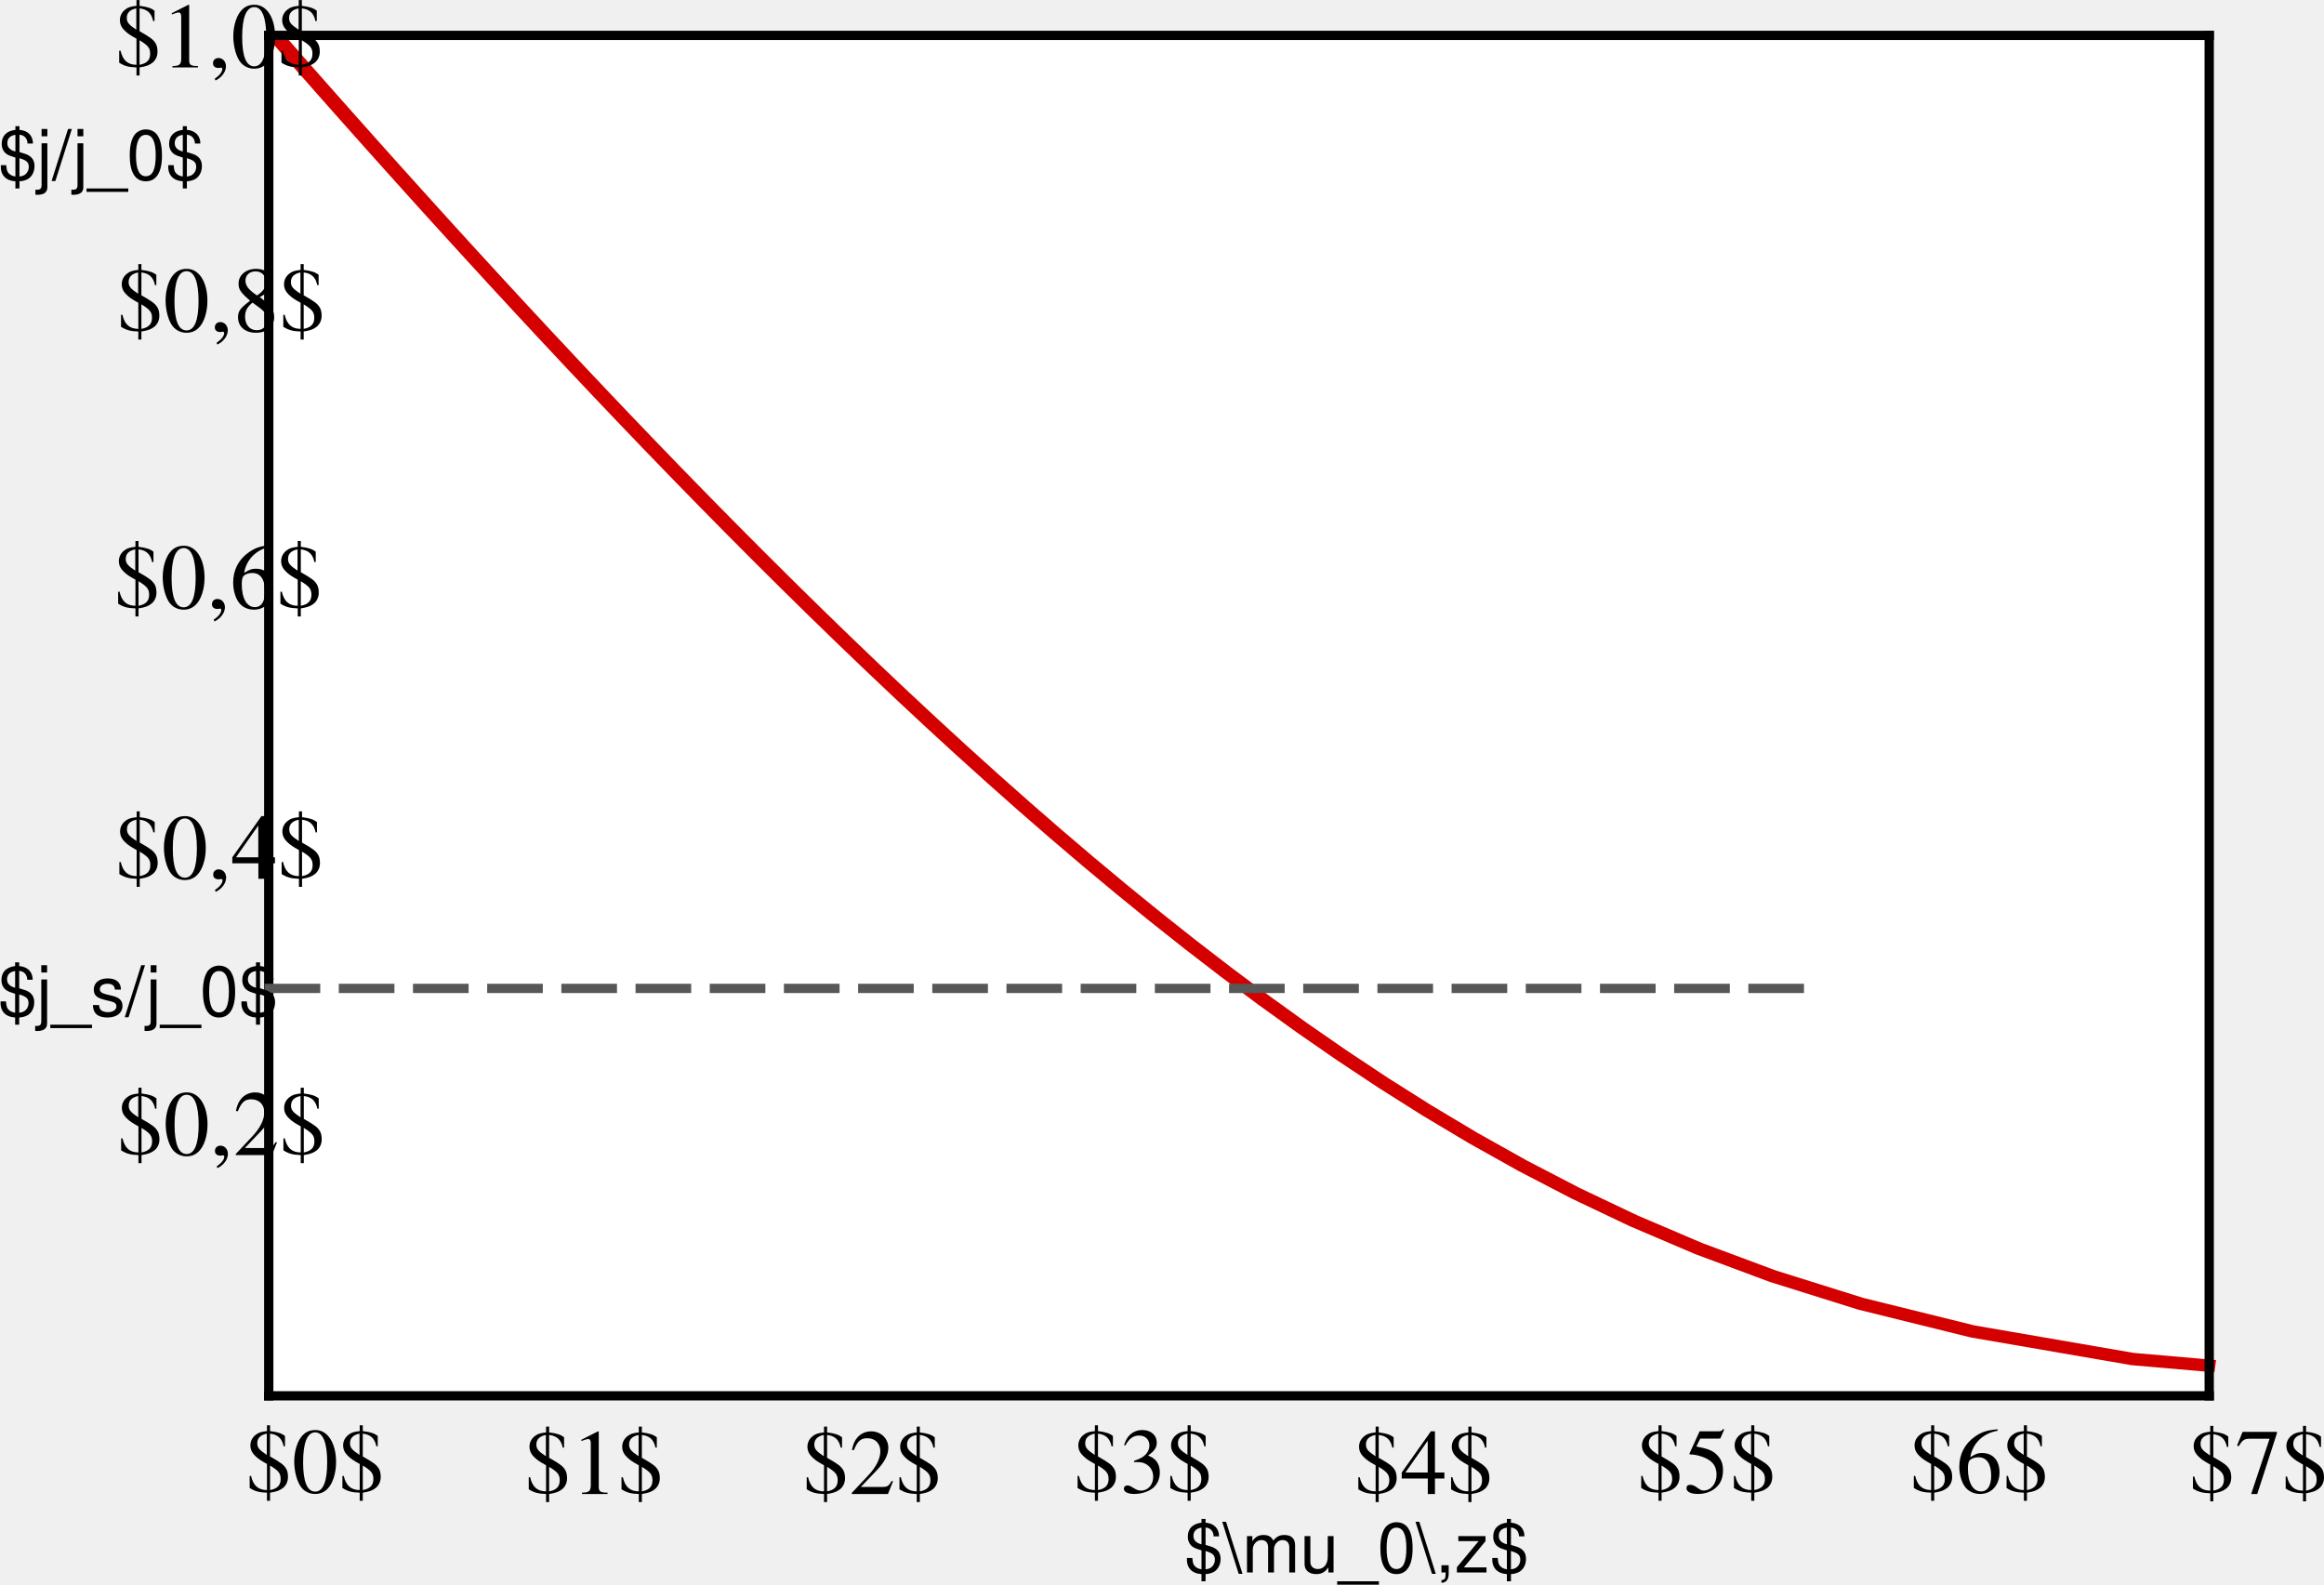
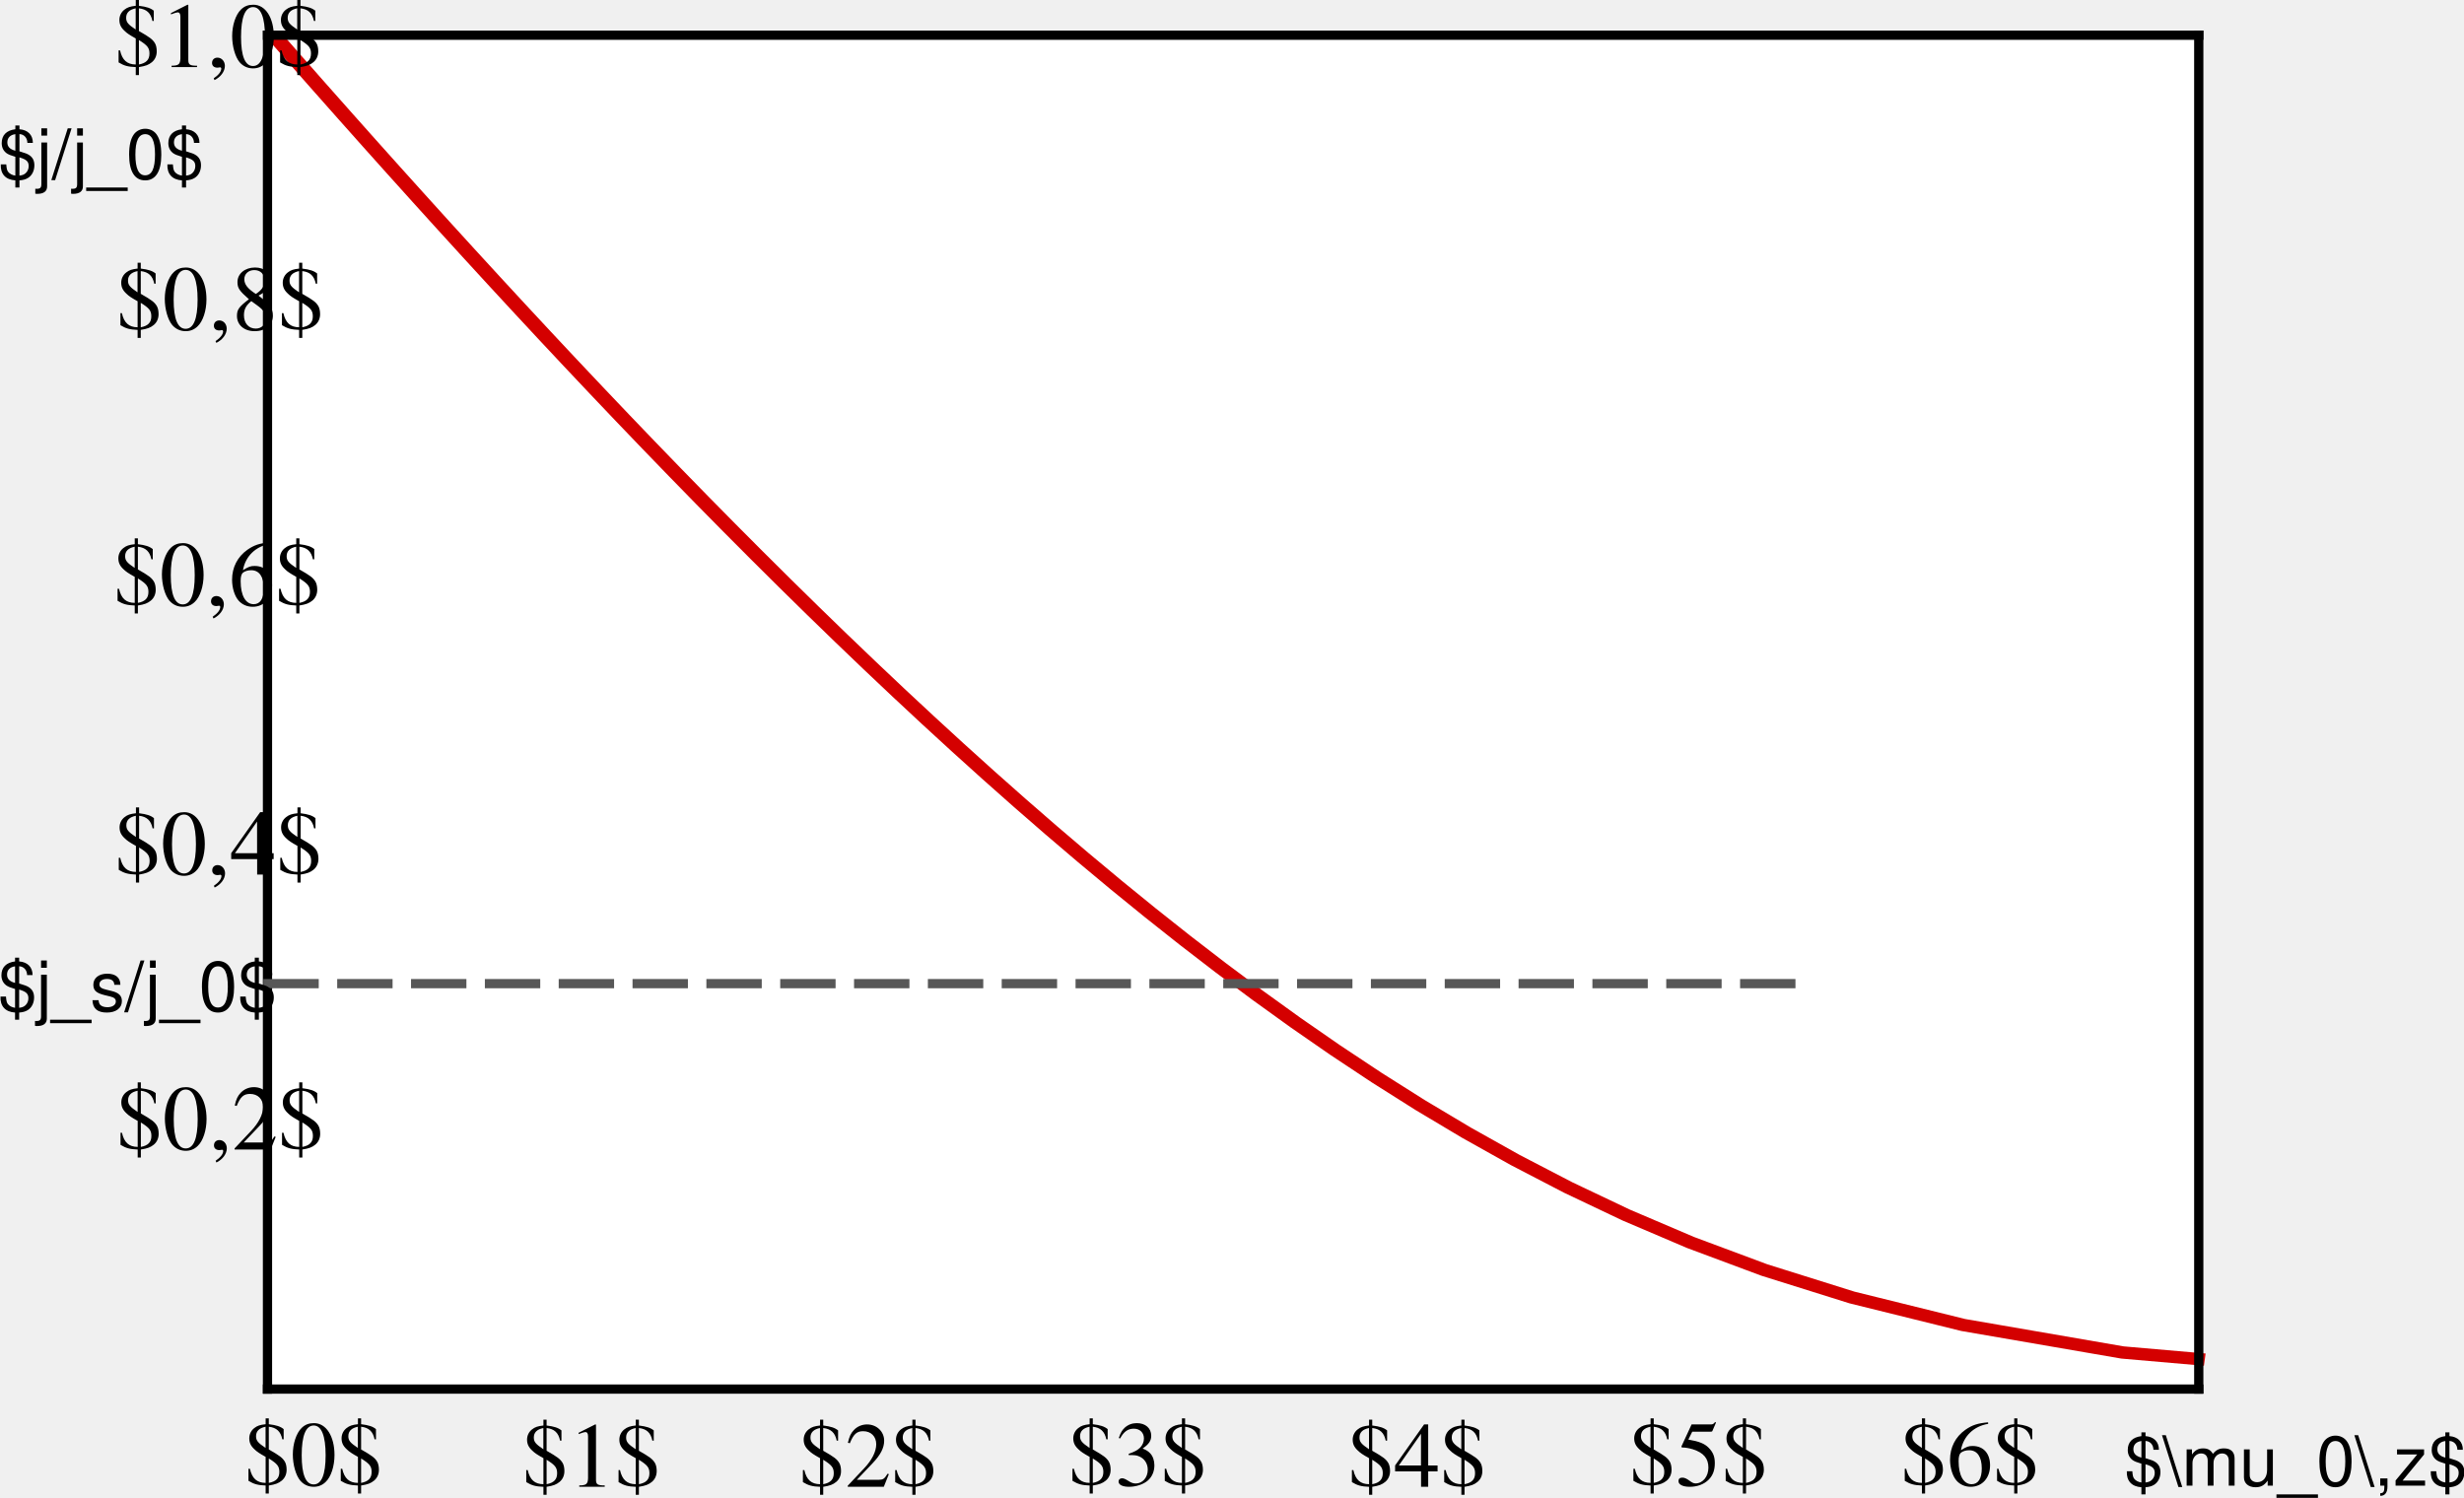
- <svg xmlns="http://www.w3.org/2000/svg" xmlns:xlink="http://www.w3.org/1999/xlink" width="141.455mm" height="96.456mm" viewBox="0 0 501.218 341.773" id="svg4837" version="1.1">
+ <svg xmlns="http://www.w3.org/2000/svg" xmlns:xlink="http://www.w3.org/1999/xlink" width="150.689mm" height="91.609mm" viewBox="0 0 533.938 324.6" id="svg4837" version="1.1">
  <defs id="defs4839">
    <clipPath id="p5873ec822d" style="stroke-linecap:butt;stroke-linejoin:round">
      <rect height="352.8" width="453.375" x="73.125" y="44.1" id="rect342" style="stroke-linecap:butt;stroke-linejoin:round" />
    </clipPath>
  </defs>
  <g id="layer1" transform="translate(-89.39103,-110.0472)">
    <path id="path14" style="fill:#ffffff;stroke-linecap:butt;stroke-linejoin:round" d="m 147.354,411.078 418.5,0 0,-293.4 -418.5,0 z" />
    <path transform="matrix(1.05114,0,0,0.8358882,71.40947,80.28914)" id="path17-1" style="fill:none;stroke:#d40000;stroke-width:3.2;stroke-linecap:square;stroke-linejoin:round;stroke-miterlimit:4;stroke-dasharray:none;stroke-opacity:1" d="M 470.035,387.923 454.665,386.244 l -32.843,-7.128 -22.918,-7.128 -18.077,-7.128 -15.201,-7.128 -13.292,-7.128 -11.932,-7.128 -10.915,-7.128 -10.123,-7.128 -9.492,-7.128 -8.974,-7.128 -8.544,-7.128 -8.18,-7.128 -7.868,-7.128 -7.598,-7.128 -7.361,-7.128 -7.152,-7.128 -6.967,-7.128 -6.801,-7.128 -6.651,-7.128 -6.517,-7.128 -6.393,-7.128 -6.282,-7.128 -6.179,-7.128 -6.084,-7.128 -5.997,-7.128 -5.917,-7.128 -5.841,-7.128 -5.771,-7.128 -5.706,-7.128 -5.646,-7.128 -5.588,-7.128 -5.534,-7.128 -5.484,-7.128 -5.436,-7.128 -5.391,-7.128 -5.349,-7.128 -5.308,-7.128 -5.271,-7.128 -5.233,-7.128 -5.199,-7.128 -5.167,-7.128 -5.134,-7.128 L 98.244,79.74 93.167,72.612 88.119,65.484 83.096,58.356 78.098,51.228 73.125,44.1" clip-path="url(#p5873ec822d)" />
    <path id="path20" style="fill:none;stroke:#000000;stroke-width:2;stroke-linecap:square;stroke-linejoin:miter;stroke-miterlimit:4;stroke-dasharray:none" d="m 147.354,117.678 418.5,0" />
    <path id="path23" style="fill:none;stroke:#000000;stroke-width:2;stroke-linecap:square;stroke-linejoin:miter;stroke-miterlimit:4;stroke-dasharray:none" d="m 565.854,411.078 0,-293.4" />
    <path id="path26" style="fill:none;stroke:#000000;stroke-width:2;stroke-linecap:square;stroke-linejoin:miter;stroke-miterlimit:4;stroke-dasharray:none" d="m 147.354,411.078 0,-293.4" />
    <path id="path29" style="fill:none;stroke:#000000;stroke-width:2;stroke-linecap:square;stroke-linejoin:miter;stroke-miterlimit:4;stroke-dasharray:none" d="m 147.354,411.078 418.5,0" />
    <use style="stroke:#000000;stroke-width:0.5;stroke-linecap:butt;stroke-linejoin:round" x="54" xlink:href="#mc7db9fdffb" y="264.06" id="use39" width="100%" height="100%" transform="matrix(1.25,0,0,1.25,79.85443,81.00262)" />
    <use style="stroke:#000000;stroke-width:0.5;stroke-linecap:butt;stroke-linejoin:round" x="54" xlink:href="#m5a7d422ac3" y="29.34" id="use47" width="100%" height="100%" transform="matrix(1.25,0,0,1.25,79.85443,81.00262)" />
    <use style="stroke:#000000;stroke-width:0.5;stroke-linecap:butt;stroke-linejoin:round" x="101.829" xlink:href="#mc7db9fdffb" y="264.06" id="use61" width="100%" height="100%" transform="matrix(1.25,0,0,1.25,79.85443,81.00262)" />
    <use style="stroke:#000000;stroke-width:0.5;stroke-linecap:butt;stroke-linejoin:round" x="101.829" xlink:href="#m5a7d422ac3" y="29.34" id="use66" width="100%" height="100%" transform="matrix(1.25,0,0,1.25,79.85443,81.00262)" />
    <use style="stroke:#000000;stroke-width:0.5;stroke-linecap:butt;stroke-linejoin:round" x="149.657" xlink:href="#mc7db9fdffb" y="264.06" id="use80" width="100%" height="100%" transform="matrix(1.25,0,0,1.25,79.85443,81.00262)" />
    <use style="stroke:#000000;stroke-width:0.5;stroke-linecap:butt;stroke-linejoin:round" x="149.657" xlink:href="#m5a7d422ac3" y="29.34" id="use85" width="100%" height="100%" transform="matrix(1.25,0,0,1.25,79.85443,81.00262)" />
    <use style="stroke:#000000;stroke-width:0.5;stroke-linecap:butt;stroke-linejoin:round" x="197.486" xlink:href="#mc7db9fdffb" y="264.06" id="use99" width="100%" height="100%" transform="matrix(1.25,0,0,1.25,79.85443,81.00262)" />
    <use style="stroke:#000000;stroke-width:0.5;stroke-linecap:butt;stroke-linejoin:round" x="197.486" xlink:href="#m5a7d422ac3" y="29.34" id="use104" width="100%" height="100%" transform="matrix(1.25,0,0,1.25,79.85443,81.00262)" />
    <use style="stroke:#000000;stroke-width:0.5;stroke-linecap:butt;stroke-linejoin:round" x="245.314" xlink:href="#mc7db9fdffb" y="264.06" id="use118" width="100%" height="100%" transform="matrix(1.25,0,0,1.25,79.85443,81.00262)" />
    <use style="stroke:#000000;stroke-width:0.5;stroke-linecap:butt;stroke-linejoin:round" x="245.314" xlink:href="#m5a7d422ac3" y="29.34" id="use123" width="100%" height="100%" transform="matrix(1.25,0,0,1.25,79.85443,81.00262)" />
    <use style="stroke:#000000;stroke-width:0.5;stroke-linecap:butt;stroke-linejoin:round" x="293.143" xlink:href="#mc7db9fdffb" y="264.06" id="use137" width="100%" height="100%" transform="matrix(1.25,0,0,1.25,79.85443,81.00262)" />
    <use style="stroke:#000000;stroke-width:0.5;stroke-linecap:butt;stroke-linejoin:round" x="293.143" xlink:href="#m5a7d422ac3" y="29.34" id="use142" width="100%" height="100%" transform="matrix(1.25,0,0,1.25,79.85443,81.00262)" />
    <use style="stroke:#000000;stroke-width:0.5;stroke-linecap:butt;stroke-linejoin:round" x="340.971" xlink:href="#mc7db9fdffb" y="264.06" id="use156" width="100%" height="100%" transform="matrix(1.25,0,0,1.25,79.85443,81.00262)" />
    <use style="stroke:#000000;stroke-width:0.5;stroke-linecap:butt;stroke-linejoin:round" x="340.971" xlink:href="#m5a7d422ac3" y="29.34" id="use161" width="100%" height="100%" transform="matrix(1.25,0,0,1.25,79.85443,81.00262)" />
    <use style="stroke:#000000;stroke-width:0.5;stroke-linecap:butt;stroke-linejoin:round" x="388.8" xlink:href="#mc7db9fdffb" y="264.06" id="use175" width="100%" height="100%" transform="matrix(1.25,0,0,1.25,79.85443,81.00262)" />
    <use style="stroke:#000000;stroke-width:0.5;stroke-linecap:butt;stroke-linejoin:round" x="388.8" xlink:href="#m5a7d422ac3" y="29.34" id="use180" width="100%" height="100%" transform="matrix(1.25,0,0,1.25,79.85443,81.00262)" />
    <use style="stroke:#000000;stroke-width:0.5;stroke-linecap:butt;stroke-linejoin:round" x="54" xlink:href="#md7965d1ba0" y="264.06" id="use253" width="100%" height="100%" transform="matrix(1.25,0,0,1.25,79.85443,81.00262)" />
    <use style="stroke:#000000;stroke-width:0.5;stroke-linecap:butt;stroke-linejoin:round" x="388.8" xlink:href="#md9a1c1a7cd" y="264.06" id="use261" width="100%" height="100%" transform="matrix(1.25,0,0,1.25,79.85443,81.00262)" />
    <use style="stroke:#000000;stroke-width:0.5;stroke-linecap:butt;stroke-linejoin:round" x="54" xlink:href="#md7965d1ba0" y="217.116" id="use272" width="100%" height="100%" transform="matrix(1.25,0,0,1.25,79.85443,81.00262)" />
    <use style="stroke:#000000;stroke-width:0.5;stroke-linecap:butt;stroke-linejoin:round" x="388.8" xlink:href="#md9a1c1a7cd" y="217.116" id="use277" width="100%" height="100%" transform="matrix(1.25,0,0,1.25,79.85443,81.00262)" />
    <use style="stroke:#000000;stroke-width:0.5;stroke-linecap:butt;stroke-linejoin:round" x="54" xlink:href="#md7965d1ba0" y="170.172" id="use288" width="100%" height="100%" transform="matrix(1.25,0,0,1.25,79.85443,81.00262)" />
    <use style="stroke:#000000;stroke-width:0.5;stroke-linecap:butt;stroke-linejoin:round" x="388.8" xlink:href="#md9a1c1a7cd" y="170.172" id="use293" width="100%" height="100%" transform="matrix(1.25,0,0,1.25,79.85443,81.00262)" />
    <use style="stroke:#000000;stroke-width:0.5;stroke-linecap:butt;stroke-linejoin:round" x="54" xlink:href="#md7965d1ba0" y="123.228" id="use304" width="100%" height="100%" transform="matrix(1.25,0,0,1.25,79.85443,81.00262)" />
    <use style="stroke:#000000;stroke-width:0.5;stroke-linecap:butt;stroke-linejoin:round" x="388.8" xlink:href="#md9a1c1a7cd" y="123.228" id="use309" width="100%" height="100%" transform="matrix(1.25,0,0,1.25,79.85443,81.00262)" />
    <use style="stroke:#000000;stroke-width:0.5;stroke-linecap:butt;stroke-linejoin:round" x="54" xlink:href="#md7965d1ba0" y="76.284" id="use320" width="100%" height="100%" transform="matrix(1.25,0,0,1.25,79.85443,81.00262)" />
    <use style="stroke:#000000;stroke-width:0.5;stroke-linecap:butt;stroke-linejoin:round" x="388.8" xlink:href="#md9a1c1a7cd" y="76.284" id="use325" width="100%" height="100%" transform="matrix(1.25,0,0,1.25,79.85443,81.00262)" />
    <use style="stroke:#000000;stroke-width:0.5;stroke-linecap:butt;stroke-linejoin:round" x="54" xlink:href="#md7965d1ba0" y="29.34" id="use336" width="100%" height="100%" transform="matrix(1.25,0,0,1.25,79.85443,81.00262)" />
    <use style="stroke:#000000;stroke-width:0.5;stroke-linecap:butt;stroke-linejoin:round" x="388.8" xlink:href="#md9a1c1a7cd" y="29.34" id="use341" width="100%" height="100%" transform="matrix(1.25,0,0,1.25,79.85443,81.00262)" />
    <path style="fill:none;fill-rule:evenodd;stroke:#575757;stroke-width:2;stroke-linecap:butt;stroke-linejoin:miter;stroke-miterlimit:4;stroke-dasharray:12, 4;stroke-dashoffset:0;stroke-opacity:1" d="m 146.459,323.214 334.829,0" id="path3838" />
-     <g transform="matrix(1.25,0,0,1.25,89.39103,110.0472)" id="g4539">
-       <g style="stroke-linecap:butt;stroke-linejoin:round" transform="translate(0,1.6)" id="g4299">
-         <text xml:space="preserve" style="font-style:normal;font-variant:normal;font-weight:normal;font-stretch:normal;font-size:32px;line-height:125%;font-family:msbm10;-inkscape-font-specification:msbm10;letter-spacing:0px;word-spacing:0px;fill:#000000;fill-opacity:1;stroke:none;stroke-width:1px;stroke-linecap:butt;stroke-linejoin:miter;stroke-opacity:1" x="90.529" y="256.164" id="text5330">
-           <tspan id="tspan5332" style="font-style:normal;font-variant:normal;font-weight:normal;font-stretch:normal;font-size:16px;font-family:'Nimbus Roman No9 L';-inkscape-font-specification:'Nimbus Roman No9 L';stroke-linecap:butt;stroke-linejoin:round" x="90.529" y="256.164">$1$</tspan>
-         </text>
-         <text xml:space="preserve" style="font-style:normal;font-variant:normal;font-weight:normal;font-stretch:normal;font-size:32px;line-height:125%;font-family:msbm10;-inkscape-font-specification:msbm10;letter-spacing:0px;word-spacing:0px;fill:#000000;fill-opacity:1;stroke:none;stroke-width:1px;stroke-linecap:butt;stroke-linejoin:miter;stroke-opacity:1" x="138.486" y="256.164" id="text5330-4">
-           <tspan id="tspan5332-0" style="font-style:normal;font-variant:normal;font-weight:normal;font-stretch:normal;font-size:16px;font-family:'Nimbus Roman No9 L';-inkscape-font-specification:'Nimbus Roman No9 L';stroke-linecap:butt;stroke-linejoin:round" x="138.486" y="256.164">$2$</tspan>
-         </text>
-         <text xml:space="preserve" style="font-style:normal;font-variant:normal;font-weight:normal;font-stretch:normal;font-size:32px;line-height:125%;font-family:msbm10;-inkscape-font-specification:msbm10;letter-spacing:0px;word-spacing:0px;fill:#000000;fill-opacity:1;stroke:none;stroke-width:1px;stroke-linecap:butt;stroke-linejoin:miter;stroke-opacity:1" x="185.221" y="255.94" id="text5330-9">
-           <tspan id="tspan5332-04" style="font-style:normal;font-variant:normal;font-weight:normal;font-stretch:normal;font-size:16px;font-family:'Nimbus Roman No9 L';-inkscape-font-specification:'Nimbus Roman No9 L';stroke-linecap:butt;stroke-linejoin:round" x="185.221" y="255.94">$3$</tspan>
-         </text>
-         <text xml:space="preserve" style="font-style:normal;font-variant:normal;font-weight:normal;font-stretch:normal;font-size:32px;line-height:125%;font-family:msbm10;-inkscape-font-specification:msbm10;letter-spacing:0px;word-spacing:0px;fill:#000000;fill-opacity:1;stroke:none;stroke-width:1px;stroke-linecap:butt;stroke-linejoin:miter;stroke-opacity:1" x="233.661" y="256.164" id="text5330-5">
-           <tspan id="tspan5332-8" style="font-style:normal;font-variant:normal;font-weight:normal;font-stretch:normal;font-size:16px;font-family:'Nimbus Roman No9 L';-inkscape-font-specification:'Nimbus Roman No9 L';stroke-linecap:butt;stroke-linejoin:round" x="233.661" y="256.164">$4$</tspan>
-         </text>
-         <text xml:space="preserve" style="font-style:normal;font-variant:normal;font-weight:normal;font-stretch:normal;font-size:32px;line-height:125%;font-family:msbm10;-inkscape-font-specification:msbm10;letter-spacing:0px;word-spacing:0px;fill:#000000;fill-opacity:1;stroke:none;stroke-width:1px;stroke-linecap:butt;stroke-linejoin:miter;stroke-opacity:1" x="282.463" y="255.94" id="text5330-93">
-           <tspan id="tspan5332-4" style="font-style:normal;font-variant:normal;font-weight:normal;font-stretch:normal;font-size:16px;font-family:'Nimbus Roman No9 L';-inkscape-font-specification:'Nimbus Roman No9 L';stroke-linecap:butt;stroke-linejoin:round" x="282.463" y="255.94">$5$</tspan>
-         </text>
-         <text xml:space="preserve" style="font-style:normal;font-variant:normal;font-weight:normal;font-stretch:normal;font-size:32px;line-height:125%;font-family:msbm10;-inkscape-font-specification:msbm10;letter-spacing:0px;word-spacing:0px;fill:#000000;fill-opacity:1;stroke:none;stroke-width:1px;stroke-linecap:butt;stroke-linejoin:miter;stroke-opacity:1" x="329.502" y="255.94" id="text5330-2">
-           <tspan id="tspan5332-81" style="font-style:normal;font-variant:normal;font-weight:normal;font-stretch:normal;font-size:16px;font-family:'Nimbus Roman No9 L';-inkscape-font-specification:'Nimbus Roman No9 L';stroke-linecap:butt;stroke-linejoin:round" x="329.502" y="255.94">$6$</tspan>
-         </text>
-         <text xml:space="preserve" style="font-style:normal;font-variant:normal;font-weight:normal;font-stretch:normal;font-size:32px;line-height:125%;font-family:msbm10;-inkscape-font-specification:msbm10;letter-spacing:0px;word-spacing:0px;fill:#000000;fill-opacity:1;stroke:none;stroke-width:1px;stroke-linecap:butt;stroke-linejoin:miter;stroke-opacity:1" x="377.662" y="256.036" id="text5330-21">
-           <tspan id="tspan5332-1" style="font-style:normal;font-variant:normal;font-weight:normal;font-stretch:normal;font-size:16px;font-family:'Nimbus Roman No9 L';-inkscape-font-specification:'Nimbus Roman No9 L';stroke-linecap:butt;stroke-linejoin:round" x="377.662" y="256.036">$7$</tspan>
-         </text>
-         <text xml:space="preserve" style="font-style:normal;font-variant:normal;font-weight:normal;font-stretch:normal;font-size:32px;line-height:125%;font-family:msbm10;-inkscape-font-specification:msbm10;letter-spacing:0px;word-spacing:0px;fill:#000000;fill-opacity:1;stroke:none;stroke-width:1px;stroke-linecap:butt;stroke-linejoin:miter;stroke-opacity:1" x="42.376" y="255.94" id="text5330-0">
-           <tspan id="tspan5332-45" style="font-style:normal;font-variant:normal;font-weight:normal;font-stretch:normal;font-size:16px;font-family:'Nimbus Roman No9 L';-inkscape-font-specification:'Nimbus Roman No9 L';stroke-linecap:butt;stroke-linejoin:round" x="42.376" y="255.94">$0$</tspan>
-         </text>
-       </g>
-       <g style="stroke-linecap:butt;stroke-linejoin:round" transform="translate(-1.6,0)" id="g4317">
-         <text xml:space="preserve" style="font-style:normal;font-variant:normal;font-weight:normal;font-stretch:normal;font-size:32px;line-height:125%;font-family:msbm10;-inkscape-font-specification:msbm10;letter-spacing:0px;word-spacing:0px;fill:#000000;fill-opacity:1;stroke:none;stroke-width:1px;stroke-linecap:butt;stroke-linejoin:miter;stroke-opacity:1" x="21.795" y="199.289" id="text5330-7">
-           <tspan id="tspan5332-2" style="font-style:normal;font-variant:normal;font-weight:normal;font-stretch:normal;font-size:16px;font-family:'Nimbus Roman No9 L';-inkscape-font-specification:'Nimbus Roman No9 L';stroke-linecap:butt;stroke-linejoin:round" x="21.795" y="199.289">$0,2$</tspan>
-         </text>
-         <text xml:space="preserve" style="font-style:normal;font-variant:normal;font-weight:normal;font-stretch:normal;font-size:32px;line-height:125%;font-family:msbm10;-inkscape-font-specification:msbm10;letter-spacing:0px;word-spacing:0px;fill:#000000;fill-opacity:1;stroke:none;stroke-width:1px;stroke-linecap:butt;stroke-linejoin:miter;stroke-opacity:1" x="21.491" y="151.62" id="text5330-4-2">
-           <tspan id="tspan5332-0-1" style="font-style:normal;font-variant:normal;font-weight:normal;font-stretch:normal;font-size:16px;font-family:'Nimbus Roman No9 L';-inkscape-font-specification:'Nimbus Roman No9 L';stroke-linecap:butt;stroke-linejoin:round" x="21.491" y="151.62">$0,4$</tspan>
-         </text>
-         <text xml:space="preserve" style="font-style:normal;font-variant:normal;font-weight:normal;font-stretch:normal;font-size:32px;line-height:125%;font-family:msbm10;-inkscape-font-specification:msbm10;letter-spacing:0px;word-spacing:0px;fill:#000000;fill-opacity:1;stroke:none;stroke-width:1px;stroke-linecap:butt;stroke-linejoin:miter;stroke-opacity:1" x="21.283" y="104.971" id="text5330-9-6">
-           <tspan id="tspan5332-04-2" style="font-style:normal;font-variant:normal;font-weight:normal;font-stretch:normal;font-size:16px;font-family:'Nimbus Roman No9 L';-inkscape-font-specification:'Nimbus Roman No9 L';stroke-linecap:butt;stroke-linejoin:round" x="21.283" y="104.971">$0,6$</tspan>
-         </text>
-         <text xml:space="preserve" style="font-style:normal;font-variant:normal;font-weight:normal;font-stretch:normal;font-size:32px;line-height:125%;font-family:msbm10;-inkscape-font-specification:msbm10;letter-spacing:0px;word-spacing:0px;fill:#000000;fill-opacity:1;stroke:none;stroke-width:1px;stroke-linecap:butt;stroke-linejoin:miter;stroke-opacity:1" x="21.779" y="57.192" id="text5330-5-7">
-           <tspan id="tspan5332-8-8" style="font-style:normal;font-variant:normal;font-weight:normal;font-stretch:normal;font-size:16px;font-family:'Nimbus Roman No9 L';-inkscape-font-specification:'Nimbus Roman No9 L';stroke-linecap:butt;stroke-linejoin:round" x="21.779" y="57.192">$0,8$</tspan>
-         </text>
-         <text xml:space="preserve" style="font-style:normal;font-variant:normal;font-weight:normal;font-stretch:normal;font-size:32px;line-height:125%;font-family:msbm10;-inkscape-font-specification:msbm10;letter-spacing:0px;word-spacing:0px;fill:#000000;fill-opacity:1;stroke:none;stroke-width:1px;stroke-linecap:butt;stroke-linejoin:miter;stroke-opacity:1" x="21.459" y="11.632" id="text5330-93-1">
-           <tspan id="tspan5332-4-8" style="font-style:normal;font-variant:normal;font-weight:normal;font-stretch:normal;font-size:16px;font-family:'Nimbus Roman No9 L';-inkscape-font-specification:'Nimbus Roman No9 L';stroke-linecap:butt;stroke-linejoin:round" x="21.459" y="11.632">$1,0$</tspan>
-         </text>
-       </g>
-       <text id="text3454" y="271.306" x="204.302" style="font-style:normal;font-variant:normal;font-weight:normal;font-stretch:normal;font-size:44.8px;line-height:125%;font-family:'Nimbus Sans L';-inkscape-font-specification:Sans;letter-spacing:0px;word-spacing:0px;fill:#000000;fill-opacity:1;stroke:none;stroke-width:1px;stroke-linecap:butt;stroke-linejoin:miter;stroke-opacity:1" xml:space="preserve">
-         <tspan y="271.306" x="204.302" style="font-size:12px;stroke-linecap:butt;stroke-linejoin:round" id="tspan3456">$\mu_0\,z$</tspan>
-       </text>
-       <text id="text4258" y="30.998" x="-0.342" style="font-style:normal;font-variant:normal;font-weight:normal;font-stretch:normal;font-size:44.8px;line-height:125%;font-family:'Nimbus Sans L';-inkscape-font-specification:Sans;letter-spacing:0px;word-spacing:0px;fill:#000000;fill-opacity:1;stroke:none;stroke-width:1px;stroke-linecap:butt;stroke-linejoin:miter;stroke-opacity:1" xml:space="preserve">
-         <tspan y="30.998" x="-0.342" style="font-size:12px;stroke-linecap:butt;stroke-linejoin:round" id="tspan4260">$j/j_0$</tspan>
-       </text>
-       <text id="text4258-3" y="175.273" x="-0.391" style="font-style:normal;font-variant:normal;font-weight:normal;font-stretch:normal;font-size:44.8px;line-height:125%;font-family:'Nimbus Sans L';-inkscape-font-specification:Sans;letter-spacing:0px;word-spacing:0px;fill:#000000;fill-opacity:1;stroke:none;stroke-width:1px;stroke-linecap:butt;stroke-linejoin:miter;stroke-opacity:1" xml:space="preserve">
-         <tspan y="175.273" x="-0.391" style="font-size:12px;stroke-linecap:butt;stroke-linejoin:round" id="tspan4260-6">$j_s/j_0$</tspan>
-       </text>
-     </g>
+     <text xml:space="preserve" style="font-style:normal;font-variant:normal;font-weight:normal;font-stretch:normal;font-size:40px;line-height:125%;font-family:msbm10;-inkscape-font-specification:msbm10;letter-spacing:0px;word-spacing:0px;fill:#000000;fill-opacity:1;stroke:none;stroke-width:1px;stroke-linecap:butt;stroke-linejoin:miter;stroke-opacity:1" x="202.553" y="432.253" id="text5330">
+       <tspan id="tspan5332" style="font-style:normal;font-variant:normal;font-weight:normal;font-stretch:normal;font-size:20px;font-family:'Nimbus Roman No9 L';-inkscape-font-specification:'Nimbus Roman No9 L';stroke-linecap:butt;stroke-linejoin:round" x="202.553" y="432.253">$1$</tspan>
+     </text>
+     <text xml:space="preserve" style="font-style:normal;font-variant:normal;font-weight:normal;font-stretch:normal;font-size:40px;line-height:125%;font-family:msbm10;-inkscape-font-specification:msbm10;letter-spacing:0px;word-spacing:0px;fill:#000000;fill-opacity:1;stroke:none;stroke-width:1px;stroke-linecap:butt;stroke-linejoin:miter;stroke-opacity:1" x="262.499" y="432.253" id="text5330-4">
+       <tspan id="tspan5332-0" style="font-style:normal;font-variant:normal;font-weight:normal;font-stretch:normal;font-size:20px;font-family:'Nimbus Roman No9 L';-inkscape-font-specification:'Nimbus Roman No9 L';stroke-linecap:butt;stroke-linejoin:round" x="262.499" y="432.253">$2$</tspan>
+     </text>
+     <text xml:space="preserve" style="font-style:normal;font-variant:normal;font-weight:normal;font-stretch:normal;font-size:40px;line-height:125%;font-family:msbm10;-inkscape-font-specification:msbm10;letter-spacing:0px;word-spacing:0px;fill:#000000;fill-opacity:1;stroke:none;stroke-width:1px;stroke-linecap:butt;stroke-linejoin:miter;stroke-opacity:1" x="320.917" y="431.973" id="text5330-9">
+       <tspan id="tspan5332-04" style="font-style:normal;font-variant:normal;font-weight:normal;font-stretch:normal;font-size:20px;font-family:'Nimbus Roman No9 L';-inkscape-font-specification:'Nimbus Roman No9 L';stroke-linecap:butt;stroke-linejoin:round" x="320.917" y="431.973">$3$</tspan>
+     </text>
+     <text xml:space="preserve" style="font-style:normal;font-variant:normal;font-weight:normal;font-stretch:normal;font-size:40px;line-height:125%;font-family:msbm10;-inkscape-font-specification:msbm10;letter-spacing:0px;word-spacing:0px;fill:#000000;fill-opacity:1;stroke:none;stroke-width:1px;stroke-linecap:butt;stroke-linejoin:miter;stroke-opacity:1" x="381.468" y="432.253" id="text5330-5">
+       <tspan id="tspan5332-8" style="font-style:normal;font-variant:normal;font-weight:normal;font-stretch:normal;font-size:20px;font-family:'Nimbus Roman No9 L';-inkscape-font-specification:'Nimbus Roman No9 L';stroke-linecap:butt;stroke-linejoin:round" x="381.468" y="432.253">$4$</tspan>
+     </text>
+     <text xml:space="preserve" style="font-style:normal;font-variant:normal;font-weight:normal;font-stretch:normal;font-size:40px;line-height:125%;font-family:msbm10;-inkscape-font-specification:msbm10;letter-spacing:0px;word-spacing:0px;fill:#000000;fill-opacity:1;stroke:none;stroke-width:1px;stroke-linecap:butt;stroke-linejoin:miter;stroke-opacity:1" x="442.47" y="431.973" id="text5330-93">
+       <tspan id="tspan5332-4" style="font-style:normal;font-variant:normal;font-weight:normal;font-stretch:normal;font-size:20px;font-family:'Nimbus Roman No9 L';-inkscape-font-specification:'Nimbus Roman No9 L';stroke-linecap:butt;stroke-linejoin:round" x="442.47" y="431.973">$5$</tspan>
+     </text>
+     <text xml:space="preserve" style="font-style:normal;font-variant:normal;font-weight:normal;font-stretch:normal;font-size:40px;line-height:125%;font-family:msbm10;-inkscape-font-specification:msbm10;letter-spacing:0px;word-spacing:0px;fill:#000000;fill-opacity:1;stroke:none;stroke-width:1px;stroke-linecap:butt;stroke-linejoin:miter;stroke-opacity:1" x="501.268" y="431.973" id="text5330-2">
+       <tspan id="tspan5332-81" style="font-style:normal;font-variant:normal;font-weight:normal;font-stretch:normal;font-size:20px;font-family:'Nimbus Roman No9 L';-inkscape-font-specification:'Nimbus Roman No9 L';stroke-linecap:butt;stroke-linejoin:round" x="501.268" y="431.973">$6$</tspan>
+     </text>
+     <text xml:space="preserve" style="font-style:normal;font-variant:normal;font-weight:normal;font-stretch:normal;font-size:40px;line-height:125%;font-family:msbm10;-inkscape-font-specification:msbm10;letter-spacing:0px;word-spacing:0px;fill:#000000;fill-opacity:1;stroke:none;stroke-width:1px;stroke-linecap:butt;stroke-linejoin:miter;stroke-opacity:1" x="142.361" y="431.973" id="text5330-0">
+       <tspan id="tspan5332-45" style="font-style:normal;font-variant:normal;font-weight:normal;font-stretch:normal;font-size:20px;font-family:'Nimbus Roman No9 L';-inkscape-font-specification:'Nimbus Roman No9 L';stroke-linecap:butt;stroke-linejoin:round" x="142.361" y="431.973">$0$</tspan>
+     </text>
+     <text xml:space="preserve" style="font-style:normal;font-variant:normal;font-weight:normal;font-stretch:normal;font-size:40px;line-height:125%;font-family:msbm10;-inkscape-font-specification:msbm10;letter-spacing:0px;word-spacing:0px;fill:#000000;fill-opacity:1;stroke:none;stroke-width:1px;stroke-linecap:butt;stroke-linejoin:miter;stroke-opacity:1" x="114.634" y="359.159" id="text5330-7">
+       <tspan id="tspan5332-2" style="font-style:normal;font-variant:normal;font-weight:normal;font-stretch:normal;font-size:20px;font-family:'Nimbus Roman No9 L';-inkscape-font-specification:'Nimbus Roman No9 L';stroke-linecap:butt;stroke-linejoin:round" x="114.634" y="359.159">$0,2$</tspan>
+     </text>
+     <text xml:space="preserve" style="font-style:normal;font-variant:normal;font-weight:normal;font-stretch:normal;font-size:40px;line-height:125%;font-family:msbm10;-inkscape-font-specification:msbm10;letter-spacing:0px;word-spacing:0px;fill:#000000;fill-opacity:1;stroke:none;stroke-width:1px;stroke-linecap:butt;stroke-linejoin:miter;stroke-opacity:1" x="114.254" y="299.572" id="text5330-4-2">
+       <tspan id="tspan5332-0-1" style="font-style:normal;font-variant:normal;font-weight:normal;font-stretch:normal;font-size:20px;font-family:'Nimbus Roman No9 L';-inkscape-font-specification:'Nimbus Roman No9 L';stroke-linecap:butt;stroke-linejoin:round" x="114.254" y="299.572">$0,4$</tspan>
+     </text>
+     <text xml:space="preserve" style="font-style:normal;font-variant:normal;font-weight:normal;font-stretch:normal;font-size:40px;line-height:125%;font-family:msbm10;-inkscape-font-specification:msbm10;letter-spacing:0px;word-spacing:0px;fill:#000000;fill-opacity:1;stroke:none;stroke-width:1px;stroke-linecap:butt;stroke-linejoin:miter;stroke-opacity:1" x="113.994" y="241.261" id="text5330-9-6">
+       <tspan id="tspan5332-04-2" style="font-style:normal;font-variant:normal;font-weight:normal;font-stretch:normal;font-size:20px;font-family:'Nimbus Roman No9 L';-inkscape-font-specification:'Nimbus Roman No9 L';stroke-linecap:butt;stroke-linejoin:round" x="113.994" y="241.261">$0,6$</tspan>
+     </text>
+     <text xml:space="preserve" style="font-style:normal;font-variant:normal;font-weight:normal;font-stretch:normal;font-size:40px;line-height:125%;font-family:msbm10;-inkscape-font-specification:msbm10;letter-spacing:0px;word-spacing:0px;fill:#000000;fill-opacity:1;stroke:none;stroke-width:1px;stroke-linecap:butt;stroke-linejoin:miter;stroke-opacity:1" x="114.614" y="181.537" id="text5330-5-7">
+       <tspan id="tspan5332-8-8" style="font-style:normal;font-variant:normal;font-weight:normal;font-stretch:normal;font-size:20px;font-family:'Nimbus Roman No9 L';-inkscape-font-specification:'Nimbus Roman No9 L';stroke-linecap:butt;stroke-linejoin:round" x="114.614" y="181.537">$0,8$</tspan>
+     </text>
+     <text xml:space="preserve" style="font-style:normal;font-variant:normal;font-weight:normal;font-stretch:normal;font-size:40px;line-height:125%;font-family:msbm10;-inkscape-font-specification:msbm10;letter-spacing:0px;word-spacing:0px;fill:#000000;fill-opacity:1;stroke:none;stroke-width:1px;stroke-linecap:butt;stroke-linejoin:miter;stroke-opacity:1" x="114.214" y="124.587" id="text5330-93-1">
+       <tspan id="tspan5332-4-8" style="font-style:normal;font-variant:normal;font-weight:normal;font-stretch:normal;font-size:20px;font-family:'Nimbus Roman No9 L';-inkscape-font-specification:'Nimbus Roman No9 L';stroke-linecap:butt;stroke-linejoin:round" x="114.214" y="124.587">$1,0$</tspan>
+     </text>
+     <text xml:space="preserve" style="font-style:normal;font-variant:normal;font-weight:normal;font-stretch:normal;font-size:56px;line-height:125%;font-family:'Nimbus Sans L';-inkscape-font-specification:Sans;letter-spacing:0px;word-spacing:0px;fill:#000000;fill-opacity:1;stroke:none;stroke-width:1px;stroke-linecap:butt;stroke-linejoin:miter;stroke-opacity:1" x="549.67" y="432.008" id="text3454">
+       <tspan id="tspan3456" style="font-size:15px;stroke-linecap:butt;stroke-linejoin:round" x="549.67" y="432.008">$\mu_0\,z$</tspan>
+     </text>
+     <text xml:space="preserve" style="font-style:normal;font-variant:normal;font-weight:normal;font-stretch:normal;font-size:56px;line-height:125%;font-family:'Nimbus Sans L';-inkscape-font-specification:Sans;letter-spacing:0px;word-spacing:0px;fill:#000000;fill-opacity:1;stroke:none;stroke-width:1px;stroke-linecap:butt;stroke-linejoin:miter;stroke-opacity:1" x="88.963" y="148.794" id="text4258">
+       <tspan id="tspan4260" style="font-size:15px;stroke-linecap:butt;stroke-linejoin:round" x="88.963" y="148.794">$j/j_0$</tspan>
+     </text>
+     <text xml:space="preserve" style="font-style:normal;font-variant:normal;font-weight:normal;font-stretch:normal;font-size:56px;line-height:125%;font-family:'Nimbus Sans L';-inkscape-font-specification:Sans;letter-spacing:0px;word-spacing:0px;fill:#000000;fill-opacity:1;stroke:none;stroke-width:1px;stroke-linecap:butt;stroke-linejoin:miter;stroke-opacity:1" x="88.903" y="329.139" id="text4258-3">
+       <tspan id="tspan4260-6" style="font-size:15px;stroke-linecap:butt;stroke-linejoin:round" x="88.903" y="329.139">$j_s/j_0$</tspan>
+     </text>
  </g>
</svg>
